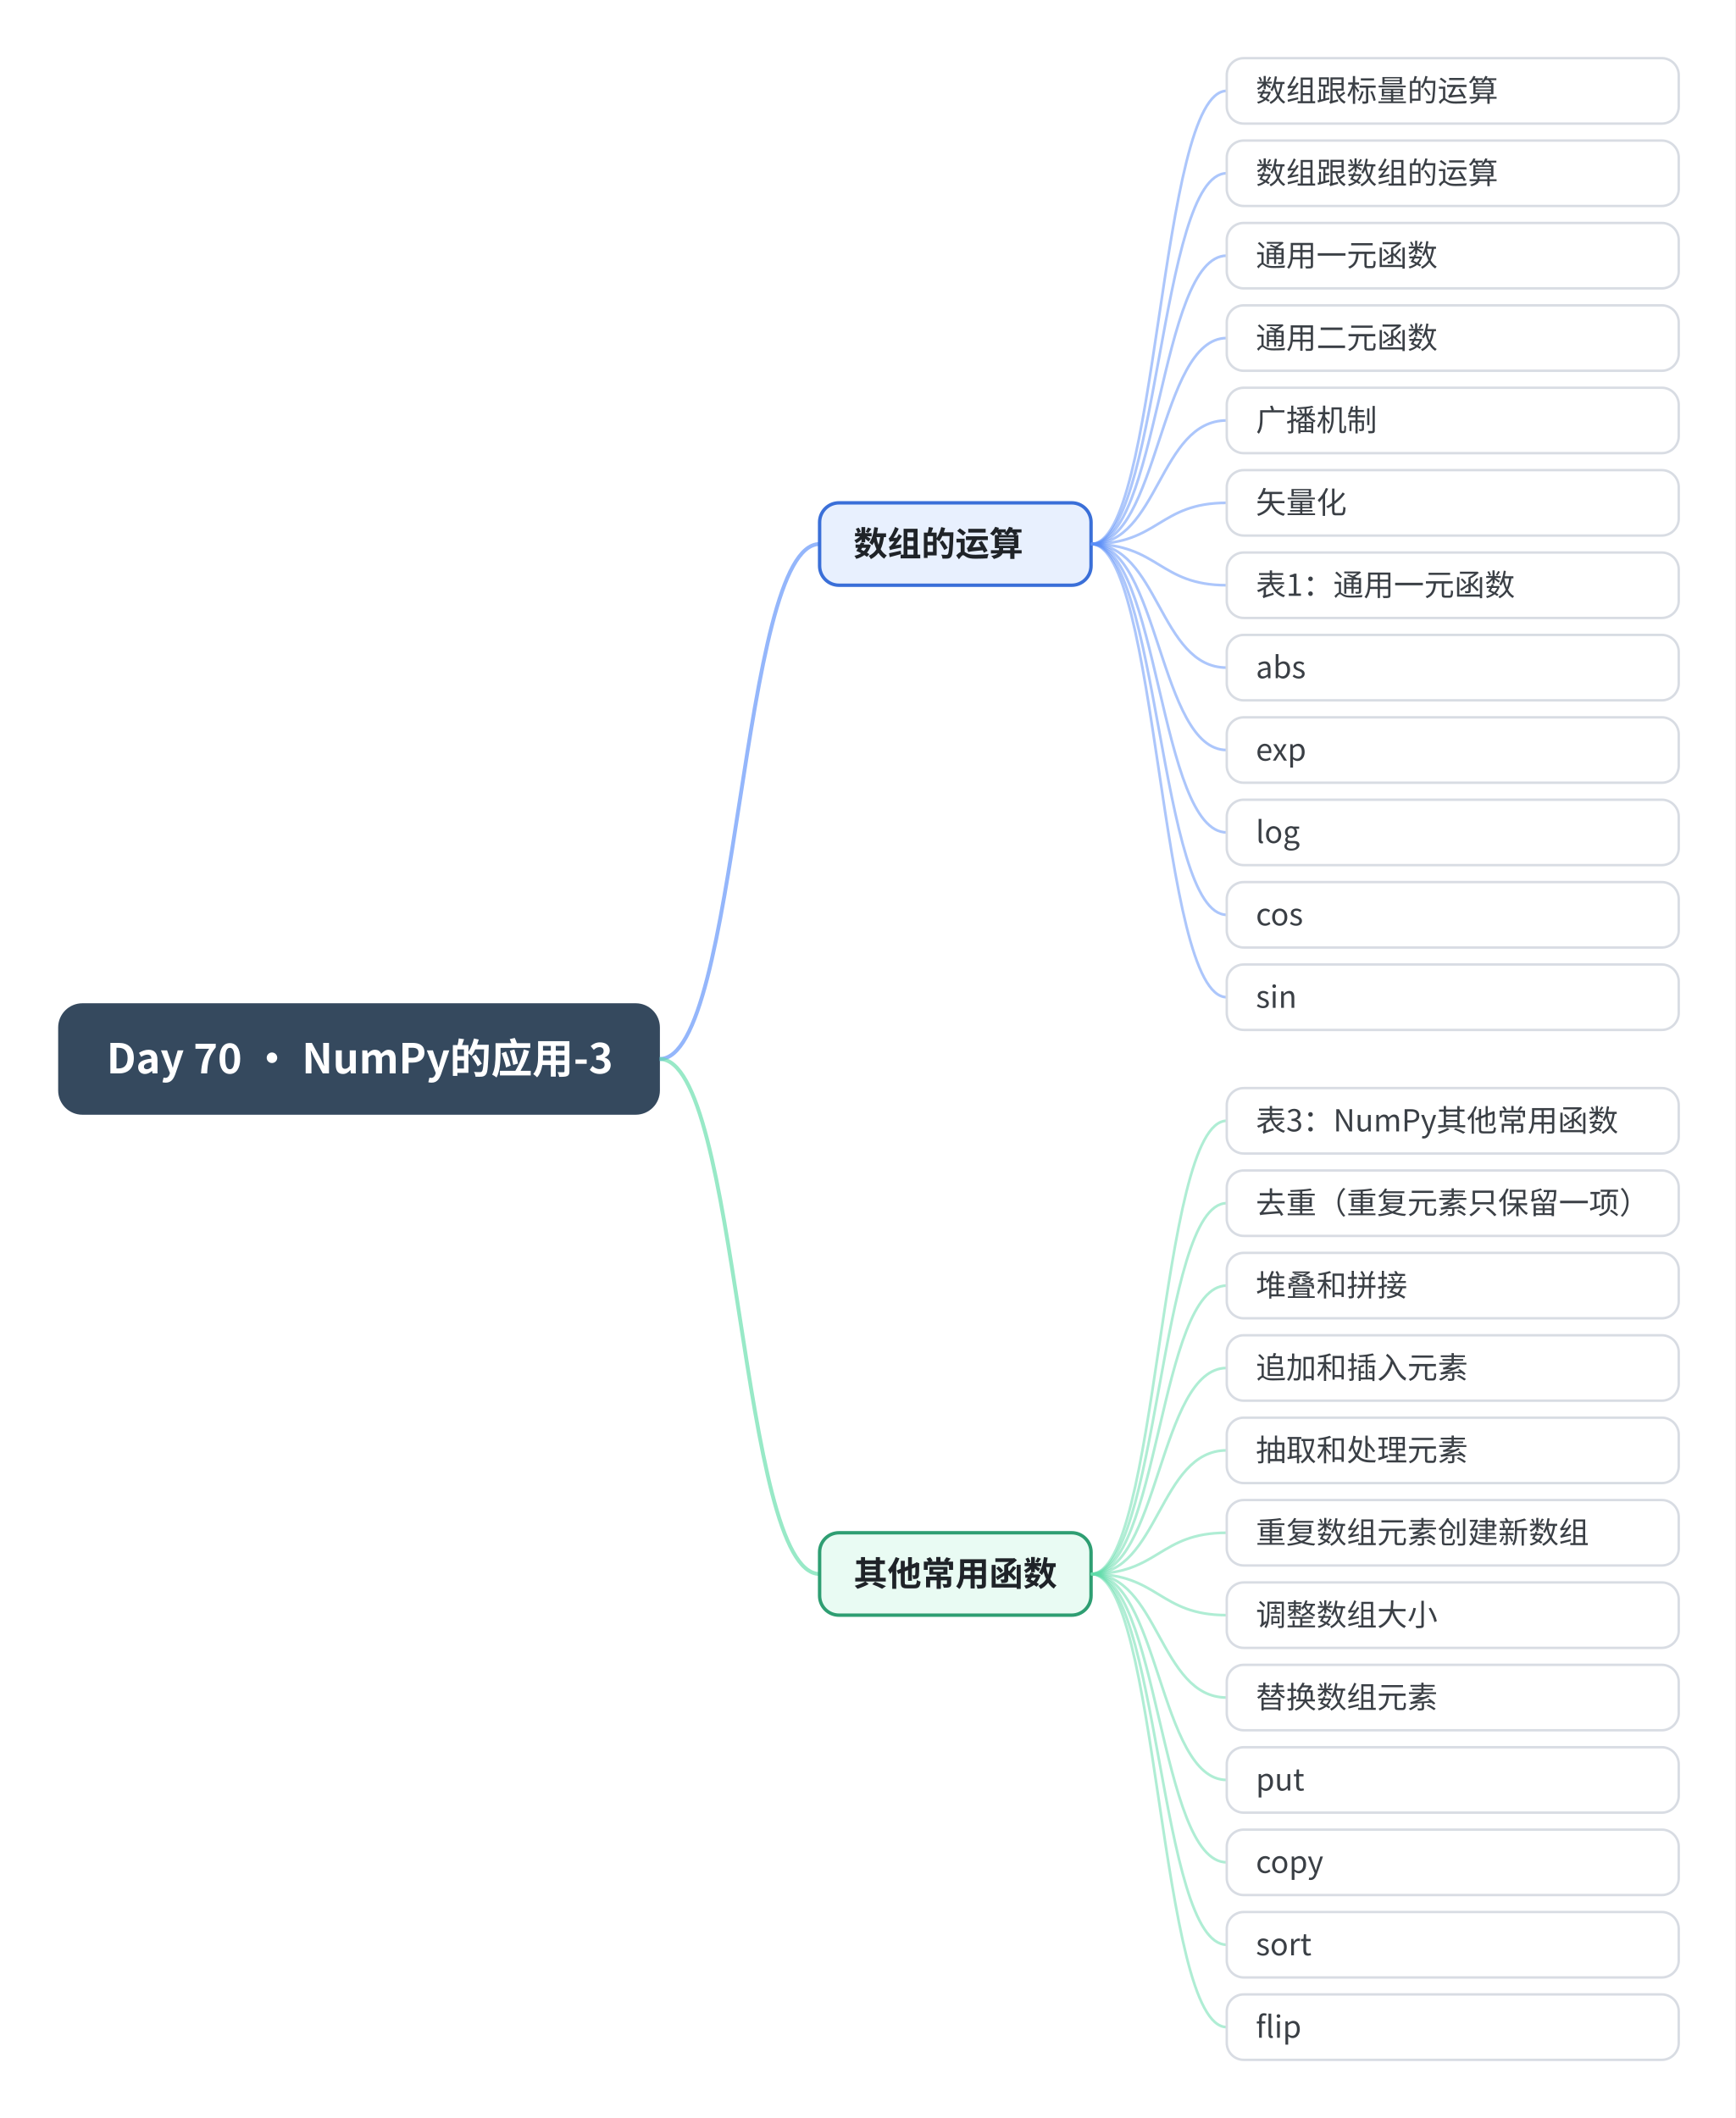
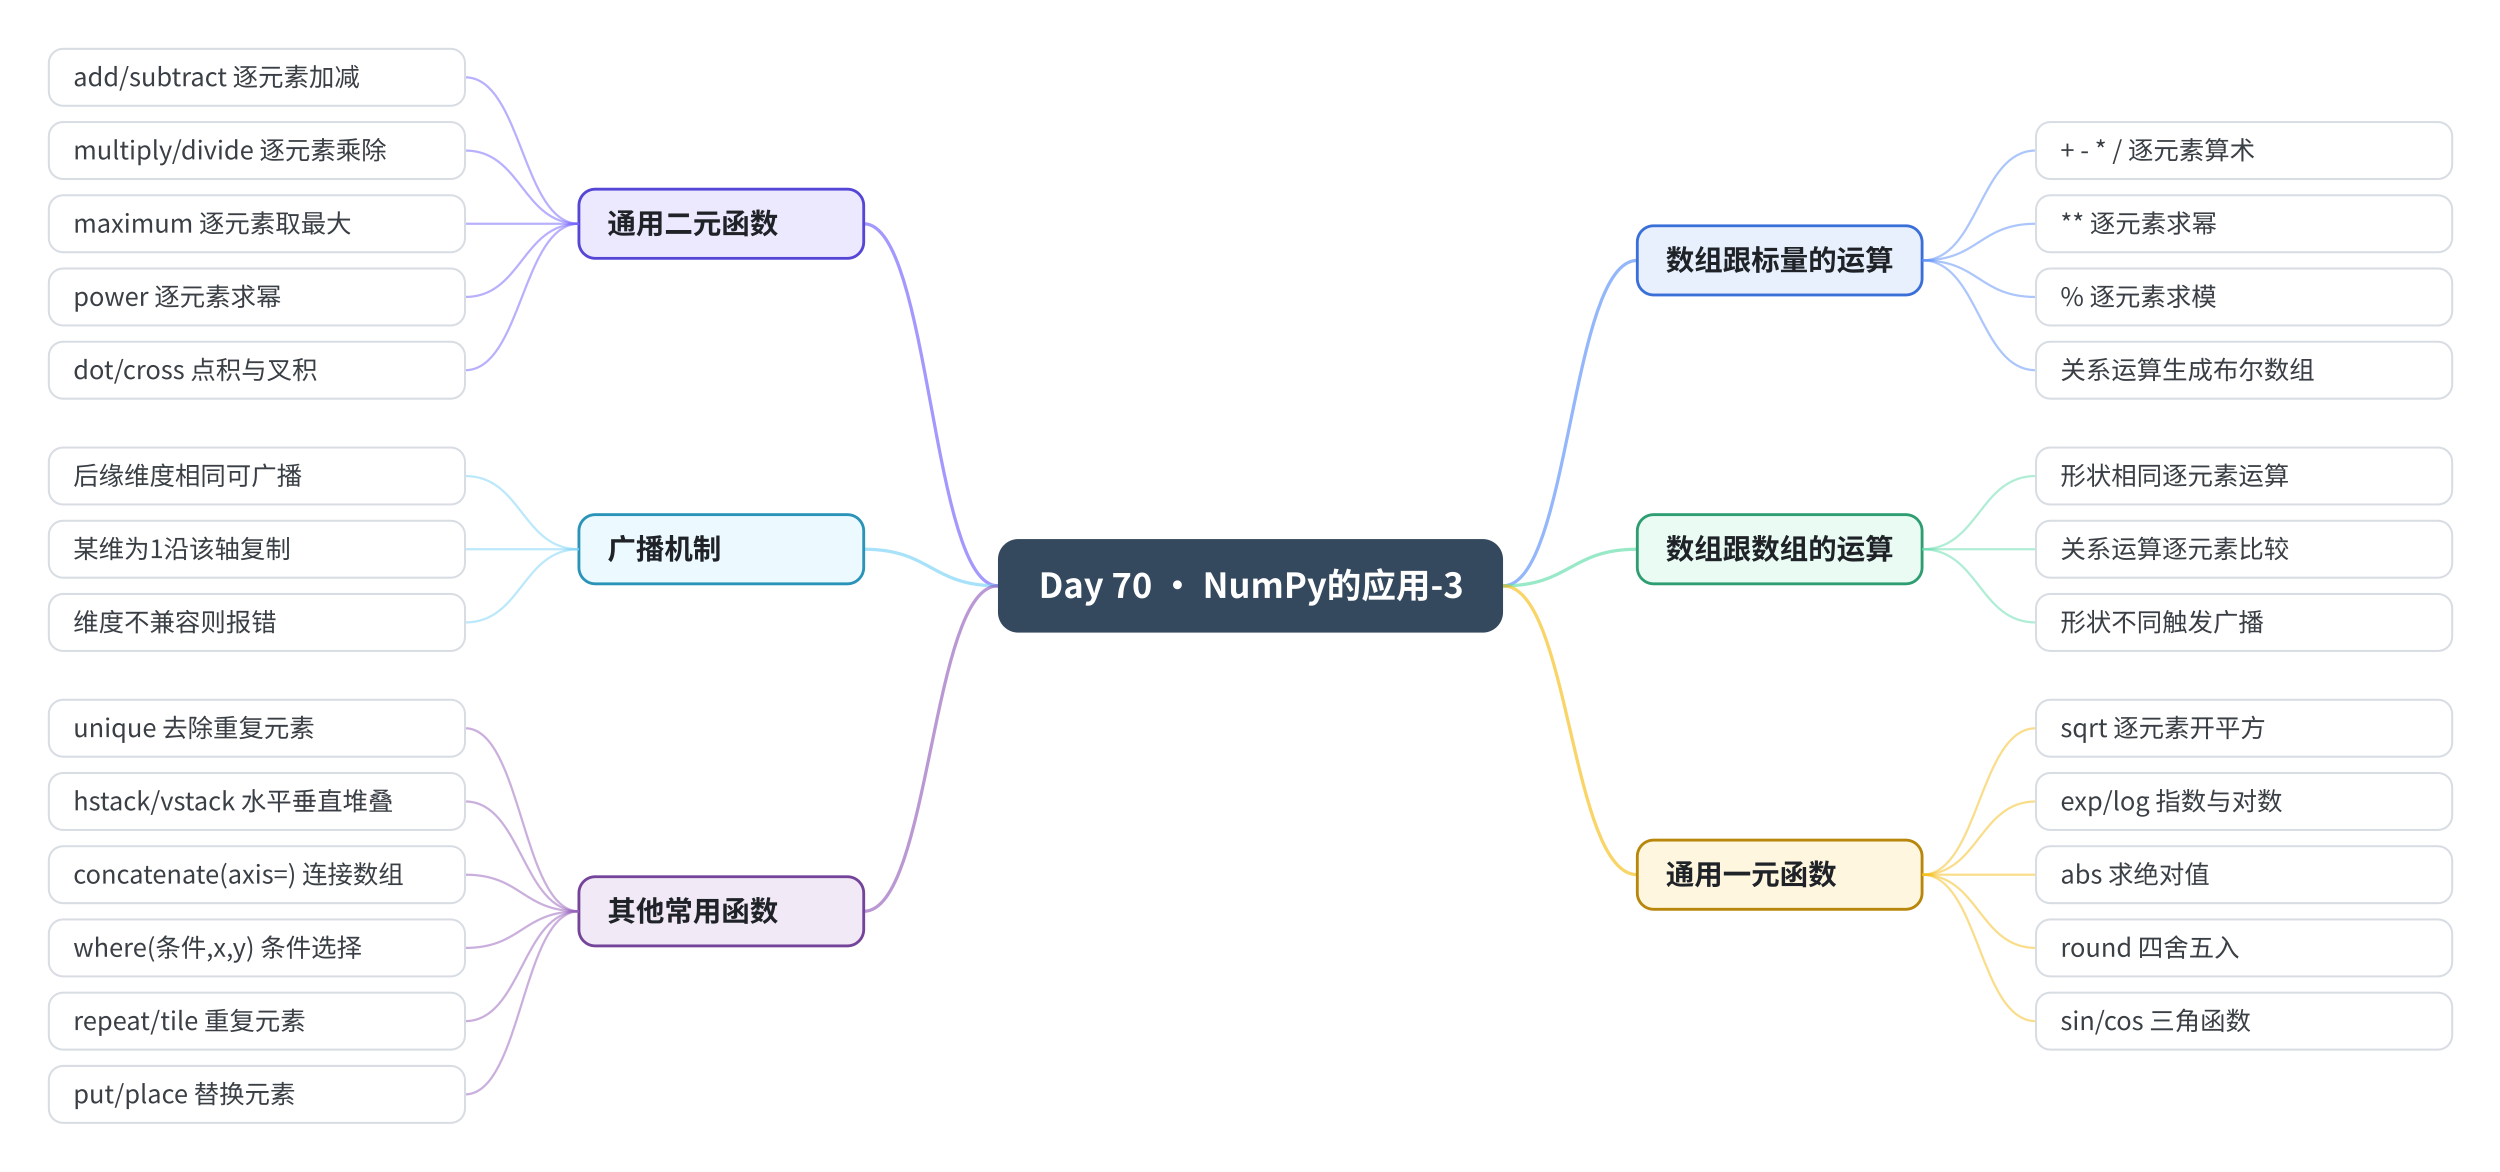
- <svg xmlns="http://www.w3.org/2000/svg" width="716" height="874" viewBox="0 0 716 874" font-family="Microsoft YaHei, PingFang SC, Hiragino Sans GB, Noto Sans CJK SC, sans-serif">
-   <rect width="716" height="874" fill="#ffffff" />
-   <rect x="24.0" y="414.0" width="248.3" height="46" rx="10" fill="#35495E" />
-   <text x="44.0" y="437.0" fill="#ffffff" font-size="17" font-weight="bold" dominant-baseline="middle">Day 70 · NumPy的应用-3</text>
-   <path d="M272.2,437.0 C305.2,437.0 305.2,224.5 338.2,224.5" fill="none" stroke="#5B8FF9" stroke-width="1.6" stroke-opacity="0.65" />
-   <rect x="338.2" y="207.5" width="112.0" height="34" rx="8" fill="#5B8FF9" fill-opacity="0.14" stroke="#3A6FD8" stroke-width="1.4" />
-   <text x="352.2" y="224.5" fill="#1f2328" font-size="14" font-weight="bold" dominant-baseline="middle">数组的运算</text>
-   <path d="M450.2,224.5 C478.2,224.5 478.2,37.5 506.2,37.5" fill="none" stroke="#5B8FF9" stroke-width="1.1" stroke-opacity="0.5" />
-   <rect x="506.2" y="24.0" width="186.5" height="27" rx="7" fill="#ffffff" stroke="#d8dce3" stroke-width="1" />
-   <text x="518.2" y="37.5" fill="#3a3f45" font-size="12.5" dominant-baseline="middle">数组跟标量的运算</text>
-   <path d="M450.2,224.5 C478.2,224.5 478.2,71.5 506.2,71.5" fill="none" stroke="#5B8FF9" stroke-width="1.1" stroke-opacity="0.5" />
-   <rect x="506.2" y="58.0" width="186.5" height="27" rx="7" fill="#ffffff" stroke="#d8dce3" stroke-width="1" />
-   <text x="518.2" y="71.5" fill="#3a3f45" font-size="12.5" dominant-baseline="middle">数组跟数组的运算</text>
-   <path d="M450.2,224.5 C478.2,224.5 478.2,105.5 506.2,105.5" fill="none" stroke="#5B8FF9" stroke-width="1.1" stroke-opacity="0.5" />
-   <rect x="506.2" y="92.0" width="186.5" height="27" rx="7" fill="#ffffff" stroke="#d8dce3" stroke-width="1" />
-   <text x="518.2" y="105.5" fill="#3a3f45" font-size="12.5" dominant-baseline="middle">通用一元函数</text>
-   <path d="M450.2,224.5 C478.2,224.5 478.2,139.5 506.2,139.5" fill="none" stroke="#5B8FF9" stroke-width="1.1" stroke-opacity="0.5" />
-   <rect x="506.2" y="126.0" width="186.5" height="27" rx="7" fill="#ffffff" stroke="#d8dce3" stroke-width="1" />
-   <text x="518.2" y="139.5" fill="#3a3f45" font-size="12.5" dominant-baseline="middle">通用二元函数</text>
-   <path d="M450.2,224.5 C478.2,224.5 478.2,173.5 506.2,173.5" fill="none" stroke="#5B8FF9" stroke-width="1.1" stroke-opacity="0.5" />
-   <rect x="506.2" y="160.0" width="186.5" height="27" rx="7" fill="#ffffff" stroke="#d8dce3" stroke-width="1" />
-   <text x="518.2" y="173.5" fill="#3a3f45" font-size="12.5" dominant-baseline="middle">广播机制</text>
-   <path d="M450.2,224.5 C478.2,224.5 478.2,207.5 506.2,207.5" fill="none" stroke="#5B8FF9" stroke-width="1.1" stroke-opacity="0.5" />
-   <rect x="506.2" y="194.0" width="186.5" height="27" rx="7" fill="#ffffff" stroke="#d8dce3" stroke-width="1" />
-   <text x="518.2" y="207.5" fill="#3a3f45" font-size="12.5" dominant-baseline="middle">矢量化</text>
-   <path d="M450.2,224.5 C478.2,224.5 478.2,241.5 506.2,241.5" fill="none" stroke="#5B8FF9" stroke-width="1.1" stroke-opacity="0.5" />
-   <rect x="506.2" y="228.0" width="186.5" height="27" rx="7" fill="#ffffff" stroke="#d8dce3" stroke-width="1" />
-   <text x="518.2" y="241.5" fill="#3a3f45" font-size="12.5" dominant-baseline="middle">表1：通用一元函数</text>
-   <path d="M450.2,224.5 C478.2,224.5 478.2,275.5 506.2,275.5" fill="none" stroke="#5B8FF9" stroke-width="1.1" stroke-opacity="0.5" />
-   <rect x="506.2" y="262.0" width="186.5" height="27" rx="7" fill="#ffffff" stroke="#d8dce3" stroke-width="1" />
-   <text x="518.2" y="275.5" fill="#3a3f45" font-size="12.5" dominant-baseline="middle">abs</text>
-   <path d="M450.2,224.5 C478.2,224.5 478.2,309.5 506.2,309.5" fill="none" stroke="#5B8FF9" stroke-width="1.1" stroke-opacity="0.5" />
-   <rect x="506.2" y="296.0" width="186.5" height="27" rx="7" fill="#ffffff" stroke="#d8dce3" stroke-width="1" />
-   <text x="518.2" y="309.5" fill="#3a3f45" font-size="12.5" dominant-baseline="middle">exp</text>
-   <path d="M450.2,224.5 C478.2,224.5 478.2,343.5 506.2,343.5" fill="none" stroke="#5B8FF9" stroke-width="1.1" stroke-opacity="0.5" />
-   <rect x="506.2" y="330.0" width="186.5" height="27" rx="7" fill="#ffffff" stroke="#d8dce3" stroke-width="1" />
-   <text x="518.2" y="343.5" fill="#3a3f45" font-size="12.5" dominant-baseline="middle">log</text>
-   <path d="M450.2,224.5 C478.2,224.5 478.2,377.5 506.2,377.5" fill="none" stroke="#5B8FF9" stroke-width="1.1" stroke-opacity="0.5" />
-   <rect x="506.2" y="364.0" width="186.5" height="27" rx="7" fill="#ffffff" stroke="#d8dce3" stroke-width="1" />
-   <text x="518.2" y="377.5" fill="#3a3f45" font-size="12.5" dominant-baseline="middle">cos</text>
-   <path d="M450.2,224.5 C478.2,224.5 478.2,411.5 506.2,411.5" fill="none" stroke="#5B8FF9" stroke-width="1.1" stroke-opacity="0.5" />
-   <rect x="506.2" y="398.0" width="186.5" height="27" rx="7" fill="#ffffff" stroke="#d8dce3" stroke-width="1" />
-   <text x="518.2" y="411.5" fill="#3a3f45" font-size="12.5" dominant-baseline="middle">sin</text>
-   <path d="M272.2,437.0 C305.2,437.0 305.2,649.5 338.2,649.5" fill="none" stroke="#61DDAA" stroke-width="1.6" stroke-opacity="0.65" />
-   <rect x="338.2" y="632.5" width="112.0" height="34" rx="8" fill="#61DDAA" fill-opacity="0.14" stroke="#2E9E72" stroke-width="1.4" />
-   <text x="352.2" y="649.5" fill="#1f2328" font-size="14" font-weight="bold" dominant-baseline="middle">其他常用函数</text>
-   <path d="M450.2,649.5 C478.2,649.5 478.2,462.5 506.2,462.5" fill="none" stroke="#61DDAA" stroke-width="1.1" stroke-opacity="0.5" />
-   <rect x="506.2" y="449.0" width="186.5" height="27" rx="7" fill="#ffffff" stroke="#d8dce3" stroke-width="1" />
-   <text x="518.2" y="462.5" fill="#3a3f45" font-size="12.5" dominant-baseline="middle">表3：NumPy其他常用函数</text>
-   <path d="M450.2,649.5 C478.2,649.5 478.2,496.5 506.2,496.5" fill="none" stroke="#61DDAA" stroke-width="1.1" stroke-opacity="0.5" />
-   <rect x="506.2" y="483.0" width="186.5" height="27" rx="7" fill="#ffffff" stroke="#d8dce3" stroke-width="1" />
-   <text x="518.2" y="496.5" fill="#3a3f45" font-size="12.5" dominant-baseline="middle">去重（重复元素只保留一项）</text>
-   <path d="M450.2,649.5 C478.2,649.5 478.2,530.5 506.2,530.5" fill="none" stroke="#61DDAA" stroke-width="1.1" stroke-opacity="0.5" />
-   <rect x="506.2" y="517.0" width="186.5" height="27" rx="7" fill="#ffffff" stroke="#d8dce3" stroke-width="1" />
-   <text x="518.2" y="530.5" fill="#3a3f45" font-size="12.5" dominant-baseline="middle">堆叠和拼接</text>
-   <path d="M450.2,649.5 C478.2,649.5 478.2,564.5 506.2,564.5" fill="none" stroke="#61DDAA" stroke-width="1.1" stroke-opacity="0.5" />
-   <rect x="506.2" y="551.0" width="186.5" height="27" rx="7" fill="#ffffff" stroke="#d8dce3" stroke-width="1" />
-   <text x="518.2" y="564.5" fill="#3a3f45" font-size="12.5" dominant-baseline="middle">追加和插入元素</text>
-   <path d="M450.2,649.5 C478.2,649.5 478.2,598.5 506.2,598.5" fill="none" stroke="#61DDAA" stroke-width="1.1" stroke-opacity="0.5" />
-   <rect x="506.2" y="585.0" width="186.5" height="27" rx="7" fill="#ffffff" stroke="#d8dce3" stroke-width="1" />
-   <text x="518.2" y="598.5" fill="#3a3f45" font-size="12.5" dominant-baseline="middle">抽取和处理元素</text>
-   <path d="M450.2,649.5 C478.2,649.5 478.2,632.5 506.2,632.5" fill="none" stroke="#61DDAA" stroke-width="1.1" stroke-opacity="0.5" />
-   <rect x="506.2" y="619.0" width="186.5" height="27" rx="7" fill="#ffffff" stroke="#d8dce3" stroke-width="1" />
-   <text x="518.2" y="632.5" fill="#3a3f45" font-size="12.5" dominant-baseline="middle">重复数组元素创建新数组</text>
-   <path d="M450.2,649.5 C478.2,649.5 478.2,666.5 506.2,666.5" fill="none" stroke="#61DDAA" stroke-width="1.1" stroke-opacity="0.5" />
-   <rect x="506.2" y="653.0" width="186.5" height="27" rx="7" fill="#ffffff" stroke="#d8dce3" stroke-width="1" />
-   <text x="518.2" y="666.5" fill="#3a3f45" font-size="12.5" dominant-baseline="middle">调整数组大小</text>
-   <path d="M450.2,649.5 C478.2,649.5 478.2,700.5 506.2,700.5" fill="none" stroke="#61DDAA" stroke-width="1.1" stroke-opacity="0.5" />
-   <rect x="506.2" y="687.0" width="186.5" height="27" rx="7" fill="#ffffff" stroke="#d8dce3" stroke-width="1" />
-   <text x="518.2" y="700.5" fill="#3a3f45" font-size="12.5" dominant-baseline="middle">替换数组元素</text>
-   <path d="M450.2,649.5 C478.2,649.5 478.2,734.5 506.2,734.5" fill="none" stroke="#61DDAA" stroke-width="1.1" stroke-opacity="0.5" />
-   <rect x="506.2" y="721.0" width="186.5" height="27" rx="7" fill="#ffffff" stroke="#d8dce3" stroke-width="1" />
-   <text x="518.2" y="734.5" fill="#3a3f45" font-size="12.5" dominant-baseline="middle">put</text>
-   <path d="M450.2,649.5 C478.2,649.5 478.2,768.5 506.2,768.5" fill="none" stroke="#61DDAA" stroke-width="1.1" stroke-opacity="0.5" />
-   <rect x="506.2" y="755.0" width="186.5" height="27" rx="7" fill="#ffffff" stroke="#d8dce3" stroke-width="1" />
-   <text x="518.2" y="768.5" fill="#3a3f45" font-size="12.5" dominant-baseline="middle">copy</text>
-   <path d="M450.2,649.5 C478.2,649.5 478.2,802.5 506.2,802.5" fill="none" stroke="#61DDAA" stroke-width="1.1" stroke-opacity="0.5" />
-   <rect x="506.2" y="789.0" width="186.5" height="27" rx="7" fill="#ffffff" stroke="#d8dce3" stroke-width="1" />
-   <text x="518.2" y="802.5" fill="#3a3f45" font-size="12.5" dominant-baseline="middle">sort</text>
-   <path d="M450.2,649.5 C478.2,649.5 478.2,836.5 506.2,836.5" fill="none" stroke="#61DDAA" stroke-width="1.1" stroke-opacity="0.5" />
-   <rect x="506.2" y="823.0" width="186.5" height="27" rx="7" fill="#ffffff" stroke="#d8dce3" stroke-width="1" />
-   <text x="518.2" y="836.5" fill="#3a3f45" font-size="12.5" dominant-baseline="middle">flip</text>
+ <svg xmlns="http://www.w3.org/2000/svg" width="1229" height="576" viewBox="0 0 1229 576" font-family="Microsoft YaHei, PingFang SC, Hiragino Sans GB, Noto Sans CJK SC, sans-serif">
+   <rect width="1229" height="576" fill="#ffffff" />
+   <rect x="490.6" y="265.0" width="248.3" height="46" rx="10" fill="#35495E" />
+   <text x="510.6" y="288.0" fill="#ffffff" font-size="17" font-weight="bold" dominant-baseline="middle">Day 70 · NumPy的应用-3</text>
+   <path d="M738.9,288.0 C771.9,288.0 771.9,128.0 804.9,128.0" fill="none" stroke="#5B8FF9" stroke-width="1.6" stroke-opacity="0.65" />
+   <rect x="804.9" y="111.0" width="140.0" height="34" rx="8" fill="#5B8FF9" fill-opacity="0.14" stroke="#3A6FD8" stroke-width="1.4" />
+   <text x="818.9" y="128.0" fill="#1f2328" font-size="14" font-weight="bold" dominant-baseline="middle">数组跟标量的运算</text>
+   <path d="M944.9,128.0 C972.9,128.0 972.9,74.0 1000.9,74.0" fill="none" stroke="#5B8FF9" stroke-width="1.1" stroke-opacity="0.5" />
+   <rect x="1000.9" y="60.0" width="204.6" height="28" rx="7" fill="#ffffff" stroke="#d8dce3" stroke-width="1" />
+   <text x="1012.9" y="74.0" fill="#3a3f45" font-size="12.5" dominant-baseline="middle">+ - * / 逐元素算术</text>
+   <path d="M944.9,128.0 C972.9,128.0 972.9,110.0 1000.9,110.0" fill="none" stroke="#5B8FF9" stroke-width="1.1" stroke-opacity="0.5" />
+   <rect x="1000.9" y="96.0" width="204.6" height="28" rx="7" fill="#ffffff" stroke="#d8dce3" stroke-width="1" />
+   <text x="1012.9" y="110.0" fill="#3a3f45" font-size="12.5" dominant-baseline="middle">** 逐元素求幂</text>
+   <path d="M944.9,128.0 C972.9,128.0 972.9,146.0 1000.9,146.0" fill="none" stroke="#5B8FF9" stroke-width="1.1" stroke-opacity="0.5" />
+   <rect x="1000.9" y="132.0" width="204.6" height="28" rx="7" fill="#ffffff" stroke="#d8dce3" stroke-width="1" />
+   <text x="1012.9" y="146.0" fill="#3a3f45" font-size="12.5" dominant-baseline="middle">% 逐元素求模</text>
+   <path d="M944.9,128.0 C972.9,128.0 972.9,182.0 1000.9,182.0" fill="none" stroke="#5B8FF9" stroke-width="1.1" stroke-opacity="0.5" />
+   <rect x="1000.9" y="168.0" width="204.6" height="28" rx="7" fill="#ffffff" stroke="#d8dce3" stroke-width="1" />
+   <text x="1012.9" y="182.0" fill="#3a3f45" font-size="12.5" dominant-baseline="middle">关系运算生成布尔数组</text>
+   <path d="M738.9,288.0 C771.9,288.0 771.9,270.0 804.9,270.0" fill="none" stroke="#61DDAA" stroke-width="1.6" stroke-opacity="0.65" />
+   <rect x="804.9" y="253.0" width="140.0" height="34" rx="8" fill="#61DDAA" fill-opacity="0.14" stroke="#2E9E72" stroke-width="1.4" />
+   <text x="818.9" y="270.0" fill="#1f2328" font-size="14" font-weight="bold" dominant-baseline="middle">数组跟数组的运算</text>
+   <path d="M944.9,270.0 C972.9,270.0 972.9,234.0 1000.9,234.0" fill="none" stroke="#61DDAA" stroke-width="1.1" stroke-opacity="0.5" />
+   <rect x="1000.9" y="220.0" width="204.6" height="28" rx="7" fill="#ffffff" stroke="#d8dce3" stroke-width="1" />
+   <text x="1012.9" y="234.0" fill="#3a3f45" font-size="12.5" dominant-baseline="middle">形状相同逐元素运算</text>
+   <path d="M944.9,270.0 C972.9,270.0 972.9,270.0 1000.9,270.0" fill="none" stroke="#61DDAA" stroke-width="1.1" stroke-opacity="0.5" />
+   <rect x="1000.9" y="256.0" width="204.6" height="28" rx="7" fill="#ffffff" stroke="#d8dce3" stroke-width="1" />
+   <text x="1012.9" y="270.0" fill="#3a3f45" font-size="12.5" dominant-baseline="middle">关系运算逐元素比较</text>
+   <path d="M944.9,270.0 C972.9,270.0 972.9,306.0 1000.9,306.0" fill="none" stroke="#61DDAA" stroke-width="1.1" stroke-opacity="0.5" />
+   <rect x="1000.9" y="292.0" width="204.6" height="28" rx="7" fill="#ffffff" stroke="#d8dce3" stroke-width="1" />
+   <text x="1012.9" y="306.0" fill="#3a3f45" font-size="12.5" dominant-baseline="middle">形状不同触发广播</text>
+   <path d="M738.9,288.0 C771.9,288.0 771.9,430.0 804.9,430.0" fill="none" stroke="#F6BD16" stroke-width="1.6" stroke-opacity="0.65" />
+   <rect x="804.9" y="413.0" width="140.0" height="34" rx="8" fill="#F6BD16" fill-opacity="0.14" stroke="#B8860B" stroke-width="1.4" />
+   <text x="818.9" y="430.0" fill="#1f2328" font-size="14" font-weight="bold" dominant-baseline="middle">通用一元函数</text>
+   <path d="M944.9,430.0 C972.9,430.0 972.9,358.0 1000.9,358.0" fill="none" stroke="#F6BD16" stroke-width="1.1" stroke-opacity="0.5" />
+   <rect x="1000.9" y="344.0" width="204.6" height="28" rx="7" fill="#ffffff" stroke="#d8dce3" stroke-width="1" />
+   <text x="1012.9" y="358.0" fill="#3a3f45" font-size="12.5" dominant-baseline="middle">sqrt 逐元素开平方</text>
+   <path d="M944.9,430.0 C972.9,430.0 972.9,394.0 1000.9,394.0" fill="none" stroke="#F6BD16" stroke-width="1.1" stroke-opacity="0.5" />
+   <rect x="1000.9" y="380.0" width="204.6" height="28" rx="7" fill="#ffffff" stroke="#d8dce3" stroke-width="1" />
+   <text x="1012.9" y="394.0" fill="#3a3f45" font-size="12.5" dominant-baseline="middle">exp/log 指数与对数</text>
+   <path d="M944.9,430.0 C972.9,430.0 972.9,430.0 1000.9,430.0" fill="none" stroke="#F6BD16" stroke-width="1.1" stroke-opacity="0.5" />
+   <rect x="1000.9" y="416.0" width="204.6" height="28" rx="7" fill="#ffffff" stroke="#d8dce3" stroke-width="1" />
+   <text x="1012.9" y="430.0" fill="#3a3f45" font-size="12.5" dominant-baseline="middle">abs 求绝对值</text>
+   <path d="M944.9,430.0 C972.9,430.0 972.9,466.0 1000.9,466.0" fill="none" stroke="#F6BD16" stroke-width="1.1" stroke-opacity="0.5" />
+   <rect x="1000.9" y="452.0" width="204.6" height="28" rx="7" fill="#ffffff" stroke="#d8dce3" stroke-width="1" />
+   <text x="1012.9" y="466.0" fill="#3a3f45" font-size="12.5" dominant-baseline="middle">round 四舍五入</text>
+   <path d="M944.9,430.0 C972.9,430.0 972.9,502.0 1000.9,502.0" fill="none" stroke="#F6BD16" stroke-width="1.1" stroke-opacity="0.5" />
+   <rect x="1000.9" y="488.0" width="204.6" height="28" rx="7" fill="#ffffff" stroke="#d8dce3" stroke-width="1" />
+   <text x="1012.9" y="502.0" fill="#3a3f45" font-size="12.5" dominant-baseline="middle">sin/cos 三角函数</text>
+   <path d="M490.6,288.0 C457.6,288.0 457.6,110.0 424.6,110.0" fill="none" stroke="#7262FD" stroke-width="1.6" stroke-opacity="0.65" />
+   <rect x="284.6" y="93.0" width="140.0" height="34" rx="8" fill="#7262FD" fill-opacity="0.14" stroke="#5546D6" stroke-width="1.4" />
+   <text x="298.6" y="110.0" fill="#1f2328" font-size="14" font-weight="bold" dominant-baseline="middle">通用二元函数</text>
+   <path d="M284.6,110.0 C256.6,110.0 256.6,38.0 228.6,38.0" fill="none" stroke="#7262FD" stroke-width="1.1" stroke-opacity="0.5" />
+   <rect x="24.0" y="24.0" width="204.6" height="28" rx="7" fill="#ffffff" stroke="#d8dce3" stroke-width="1" />
+   <text x="36.0" y="38.0" fill="#3a3f45" font-size="12.5" dominant-baseline="middle">add/subtract 逐元素加减</text>
+   <path d="M284.6,110.0 C256.6,110.0 256.6,74.0 228.6,74.0" fill="none" stroke="#7262FD" stroke-width="1.1" stroke-opacity="0.5" />
+   <rect x="24.0" y="60.0" width="204.6" height="28" rx="7" fill="#ffffff" stroke="#d8dce3" stroke-width="1" />
+   <text x="36.0" y="74.0" fill="#3a3f45" font-size="12.5" dominant-baseline="middle">multiply/divide 逐元素乘除</text>
+   <path d="M284.6,110.0 C256.6,110.0 256.6,110.0 228.6,110.0" fill="none" stroke="#7262FD" stroke-width="1.1" stroke-opacity="0.5" />
+   <rect x="24.0" y="96.0" width="204.6" height="28" rx="7" fill="#ffffff" stroke="#d8dce3" stroke-width="1" />
+   <text x="36.0" y="110.0" fill="#3a3f45" font-size="12.5" dominant-baseline="middle">maximum 逐元素取最大</text>
+   <path d="M284.6,110.0 C256.6,110.0 256.6,146.0 228.6,146.0" fill="none" stroke="#7262FD" stroke-width="1.1" stroke-opacity="0.5" />
+   <rect x="24.0" y="132.0" width="204.6" height="28" rx="7" fill="#ffffff" stroke="#d8dce3" stroke-width="1" />
+   <text x="36.0" y="146.0" fill="#3a3f45" font-size="12.5" dominant-baseline="middle">power 逐元素求幂</text>
+   <path d="M284.6,110.0 C256.6,110.0 256.6,182.0 228.6,182.0" fill="none" stroke="#7262FD" stroke-width="1.1" stroke-opacity="0.5" />
+   <rect x="24.0" y="168.0" width="204.6" height="28" rx="7" fill="#ffffff" stroke="#d8dce3" stroke-width="1" />
+   <text x="36.0" y="182.0" fill="#3a3f45" font-size="12.5" dominant-baseline="middle">dot/cross 点积与叉积</text>
+   <path d="M490.6,288.0 C457.6,288.0 457.6,270.0 424.6,270.0" fill="none" stroke="#78D3F8" stroke-width="1.6" stroke-opacity="0.65" />
+   <rect x="284.6" y="253.0" width="140.0" height="34" rx="8" fill="#78D3F8" fill-opacity="0.14" stroke="#2A93B8" stroke-width="1.4" />
+   <text x="298.6" y="270.0" fill="#1f2328" font-size="14" font-weight="bold" dominant-baseline="middle">广播机制</text>
+   <path d="M284.6,270.0 C256.6,270.0 256.6,234.0 228.6,234.0" fill="none" stroke="#78D3F8" stroke-width="1.1" stroke-opacity="0.5" />
+   <rect x="24.0" y="220.0" width="204.6" height="28" rx="7" fill="#ffffff" stroke="#d8dce3" stroke-width="1" />
+   <text x="36.0" y="234.0" fill="#3a3f45" font-size="12.5" dominant-baseline="middle">后缘维度相同可广播</text>
+   <path d="M284.6,270.0 C256.6,270.0 256.6,270.0 228.6,270.0" fill="none" stroke="#78D3F8" stroke-width="1.1" stroke-opacity="0.5" />
+   <rect x="24.0" y="256.0" width="204.6" height="28" rx="7" fill="#ffffff" stroke="#d8dce3" stroke-width="1" />
+   <text x="36.0" y="270.0" fill="#3a3f45" font-size="12.5" dominant-baseline="middle">某维为1沿该轴复制</text>
+   <path d="M284.6,270.0 C256.6,270.0 256.6,306.0 228.6,306.0" fill="none" stroke="#78D3F8" stroke-width="1.1" stroke-opacity="0.5" />
+   <rect x="24.0" y="292.0" width="204.6" height="28" rx="7" fill="#ffffff" stroke="#d8dce3" stroke-width="1" />
+   <text x="36.0" y="306.0" fill="#3a3f45" font-size="12.5" dominant-baseline="middle">维度不兼容则报错</text>
+   <path d="M490.6,288.0 C457.6,288.0 457.6,448.0 424.6,448.0" fill="none" stroke="#9661BC" stroke-width="1.6" stroke-opacity="0.65" />
+   <rect x="284.6" y="431.0" width="140.0" height="34" rx="8" fill="#9661BC" fill-opacity="0.14" stroke="#74449A" stroke-width="1.4" />
+   <text x="298.6" y="448.0" fill="#1f2328" font-size="14" font-weight="bold" dominant-baseline="middle">其他常用函数</text>
+   <path d="M284.6,448.0 C256.6,448.0 256.6,358.0 228.6,358.0" fill="none" stroke="#9661BC" stroke-width="1.1" stroke-opacity="0.5" />
+   <rect x="24.0" y="344.0" width="204.6" height="28" rx="7" fill="#ffffff" stroke="#d8dce3" stroke-width="1" />
+   <text x="36.0" y="358.0" fill="#3a3f45" font-size="12.5" dominant-baseline="middle">unique 去除重复元素</text>
+   <path d="M284.6,448.0 C256.6,448.0 256.6,394.0 228.6,394.0" fill="none" stroke="#9661BC" stroke-width="1.1" stroke-opacity="0.5" />
+   <rect x="24.0" y="380.0" width="204.6" height="28" rx="7" fill="#ffffff" stroke="#d8dce3" stroke-width="1" />
+   <text x="36.0" y="394.0" fill="#3a3f45" font-size="12.5" dominant-baseline="middle">hstack/vstack 水平垂直堆叠</text>
+   <path d="M284.6,448.0 C256.6,448.0 256.6,430.0 228.6,430.0" fill="none" stroke="#9661BC" stroke-width="1.1" stroke-opacity="0.5" />
+   <rect x="24.0" y="416.0" width="204.6" height="28" rx="7" fill="#ffffff" stroke="#d8dce3" stroke-width="1" />
+   <text x="36.0" y="430.0" fill="#3a3f45" font-size="12.5" dominant-baseline="middle">concatenate(axis=) 连接数组</text>
+   <path d="M284.6,448.0 C256.6,448.0 256.6,466.0 228.6,466.0" fill="none" stroke="#9661BC" stroke-width="1.1" stroke-opacity="0.5" />
+   <rect x="24.0" y="452.0" width="204.6" height="28" rx="7" fill="#ffffff" stroke="#d8dce3" stroke-width="1" />
+   <text x="36.0" y="466.0" fill="#3a3f45" font-size="12.5" dominant-baseline="middle">where(条件,x,y) 条件选择</text>
+   <path d="M284.6,448.0 C256.6,448.0 256.6,502.0 228.6,502.0" fill="none" stroke="#9661BC" stroke-width="1.1" stroke-opacity="0.5" />
+   <rect x="24.0" y="488.0" width="204.6" height="28" rx="7" fill="#ffffff" stroke="#d8dce3" stroke-width="1" />
+   <text x="36.0" y="502.0" fill="#3a3f45" font-size="12.5" dominant-baseline="middle">repeat/tile 重复元素</text>
+   <path d="M284.6,448.0 C256.6,448.0 256.6,538.0 228.6,538.0" fill="none" stroke="#9661BC" stroke-width="1.1" stroke-opacity="0.5" />
+   <rect x="24.0" y="524.0" width="204.6" height="28" rx="7" fill="#ffffff" stroke="#d8dce3" stroke-width="1" />
+   <text x="36.0" y="538.0" fill="#3a3f45" font-size="12.5" dominant-baseline="middle">put/place 替换元素</text>
</svg>
